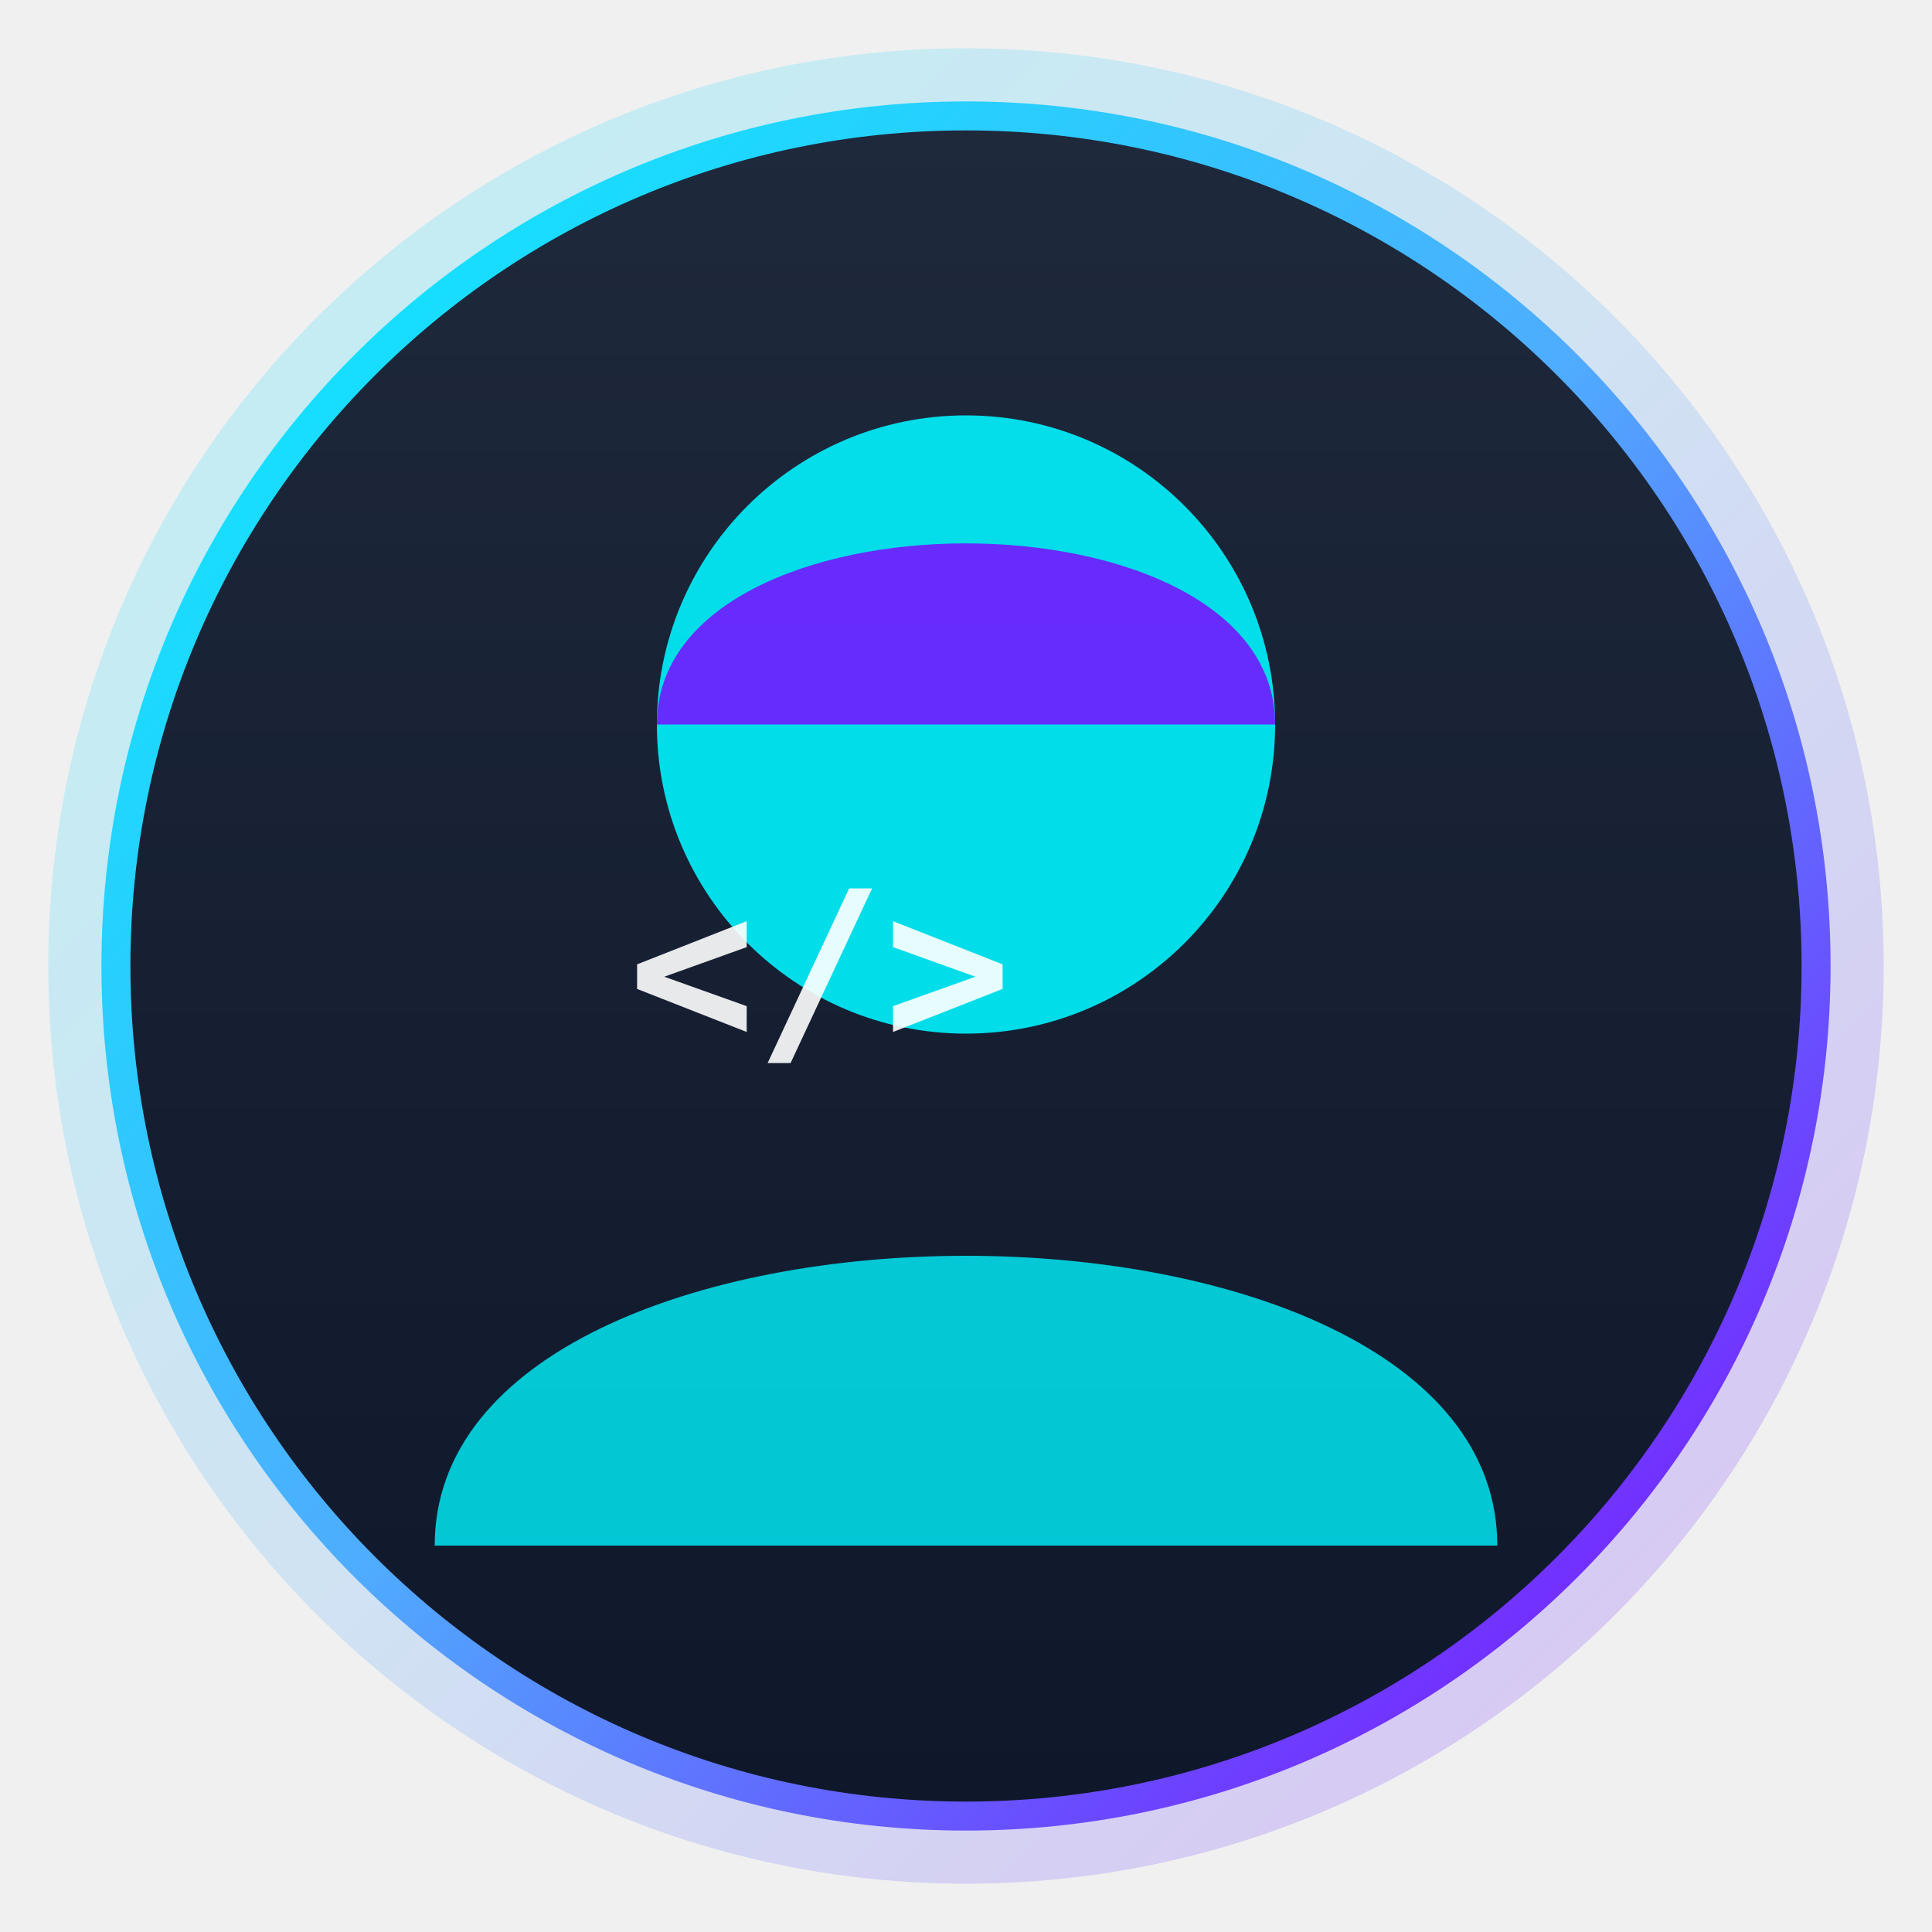
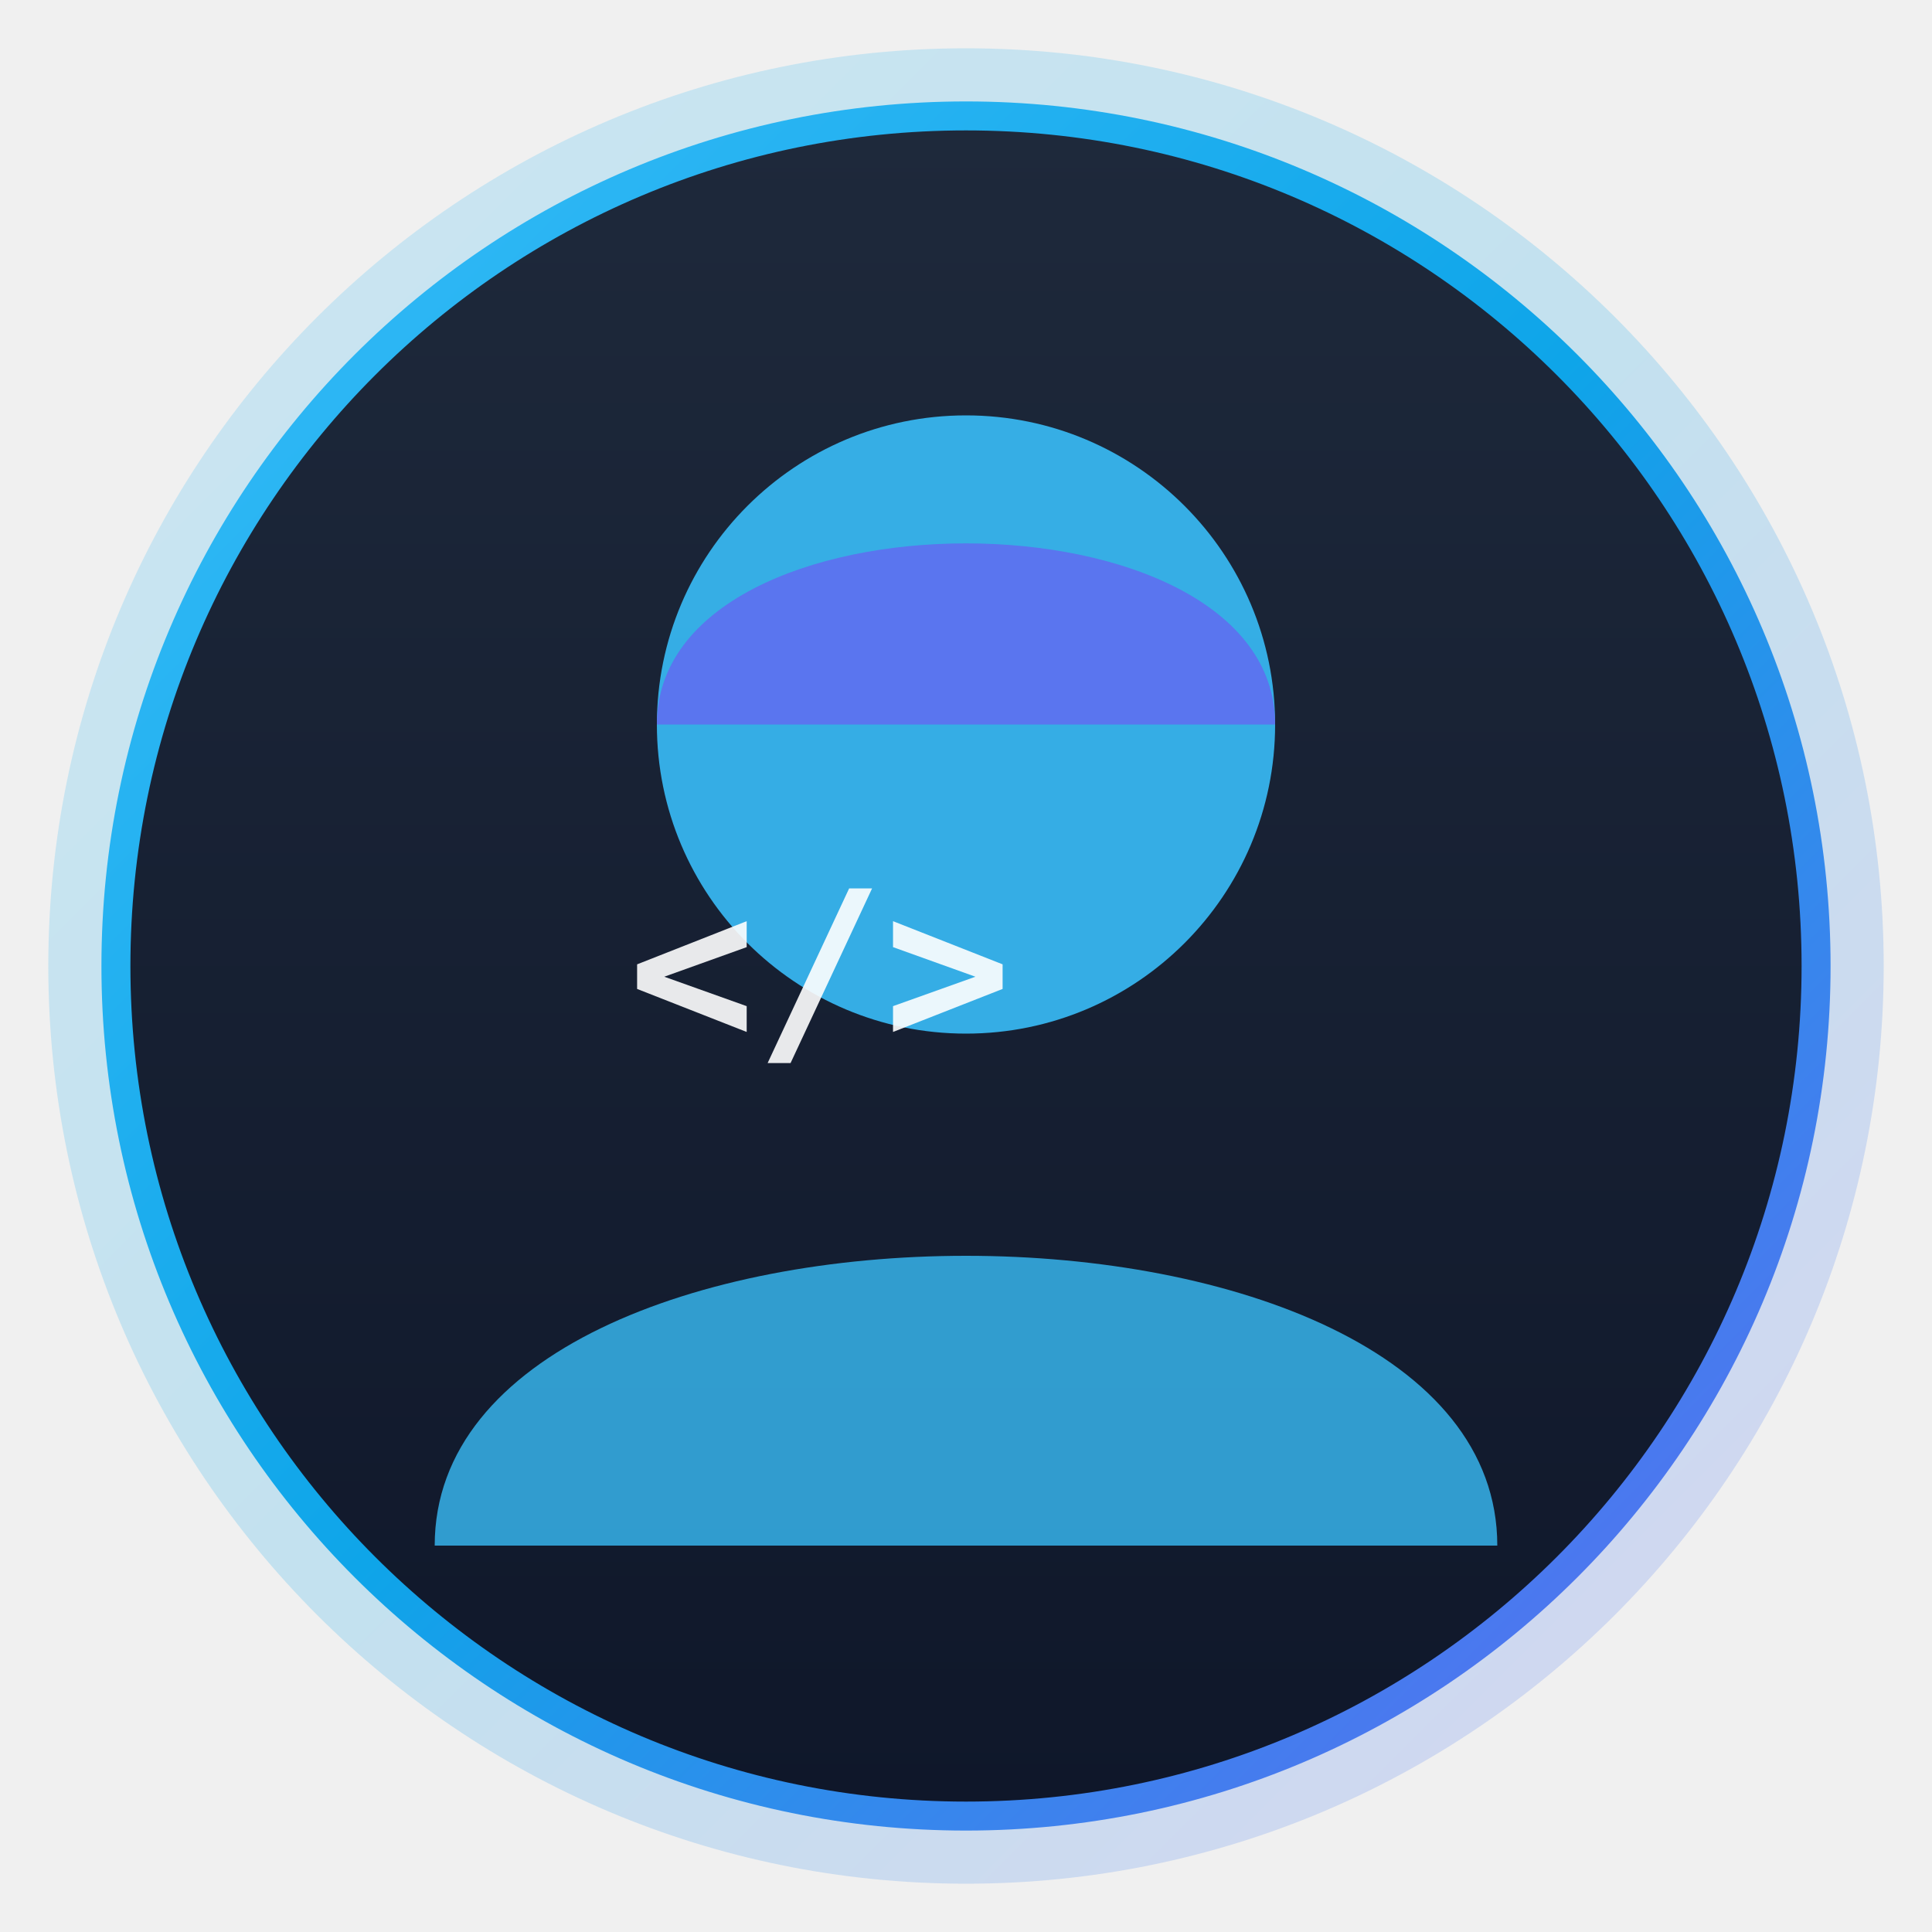
<svg xmlns="http://www.w3.org/2000/svg" viewBox="0 0 200 200" width="200" height="200">
  <defs>
    <linearGradient id="bgGrad" x1="0%" y1="0%" x2="100%" y2="100%">
-       <stop offset="0%" stop-color="#00f2fe" />
-       <stop offset="50%" stop-color="#4facfe" />
-       <stop offset="100%" stop-color="#7f00ff" />
+       <stop offset="0%" stop-color="#38bdf8" />
+       <stop offset="50%" stop-color="#0ea5e9" />
+       <stop offset="100%" stop-color="#6366f1" />
    </linearGradient>
    <linearGradient id="avatarGrad" x1="0%" y1="0%" x2="0%" y2="100%">
      <stop offset="0%" stop-color="#1e293b" />
      <stop offset="100%" stop-color="#0f172a" />
    </linearGradient>
  </defs>
  <circle cx="100" cy="100" r="95" fill="url(#bgGrad)" opacity="0.2" />
  <circle cx="100" cy="100" r="88" fill="url(#avatarGrad)" stroke="url(#bgGrad)" stroke-width="3" />
-   <circle cx="100" cy="75" r="32" fill="#00f2fe" opacity="0.9" />
-   <path d="M 68 75 C 68 50, 132 50, 132 75 Z" fill="#7f00ff" opacity="0.8" />
-   <path d="M 45 160 C 45 120, 155 120, 155 160 Z" fill="#00f2fe" opacity="0.8" />
+   <circle cx="100" cy="75" r="32" fill="#38bdf8" opacity="0.9" />
+   <path d="M 68 75 C 68 50, 132 50, 132 75 Z" fill="#6366f1" opacity="0.8" />
+   <path d="M 45 160 C 45 120, 155 120, 155 160 Z" fill="#38bdf8" opacity="0.8" />
  <text x="65" y="108" font-family="monospace" font-size="22" font-weight="bold" fill="#ffffff" opacity="0.9">&lt;/&gt;</text>
</svg>
